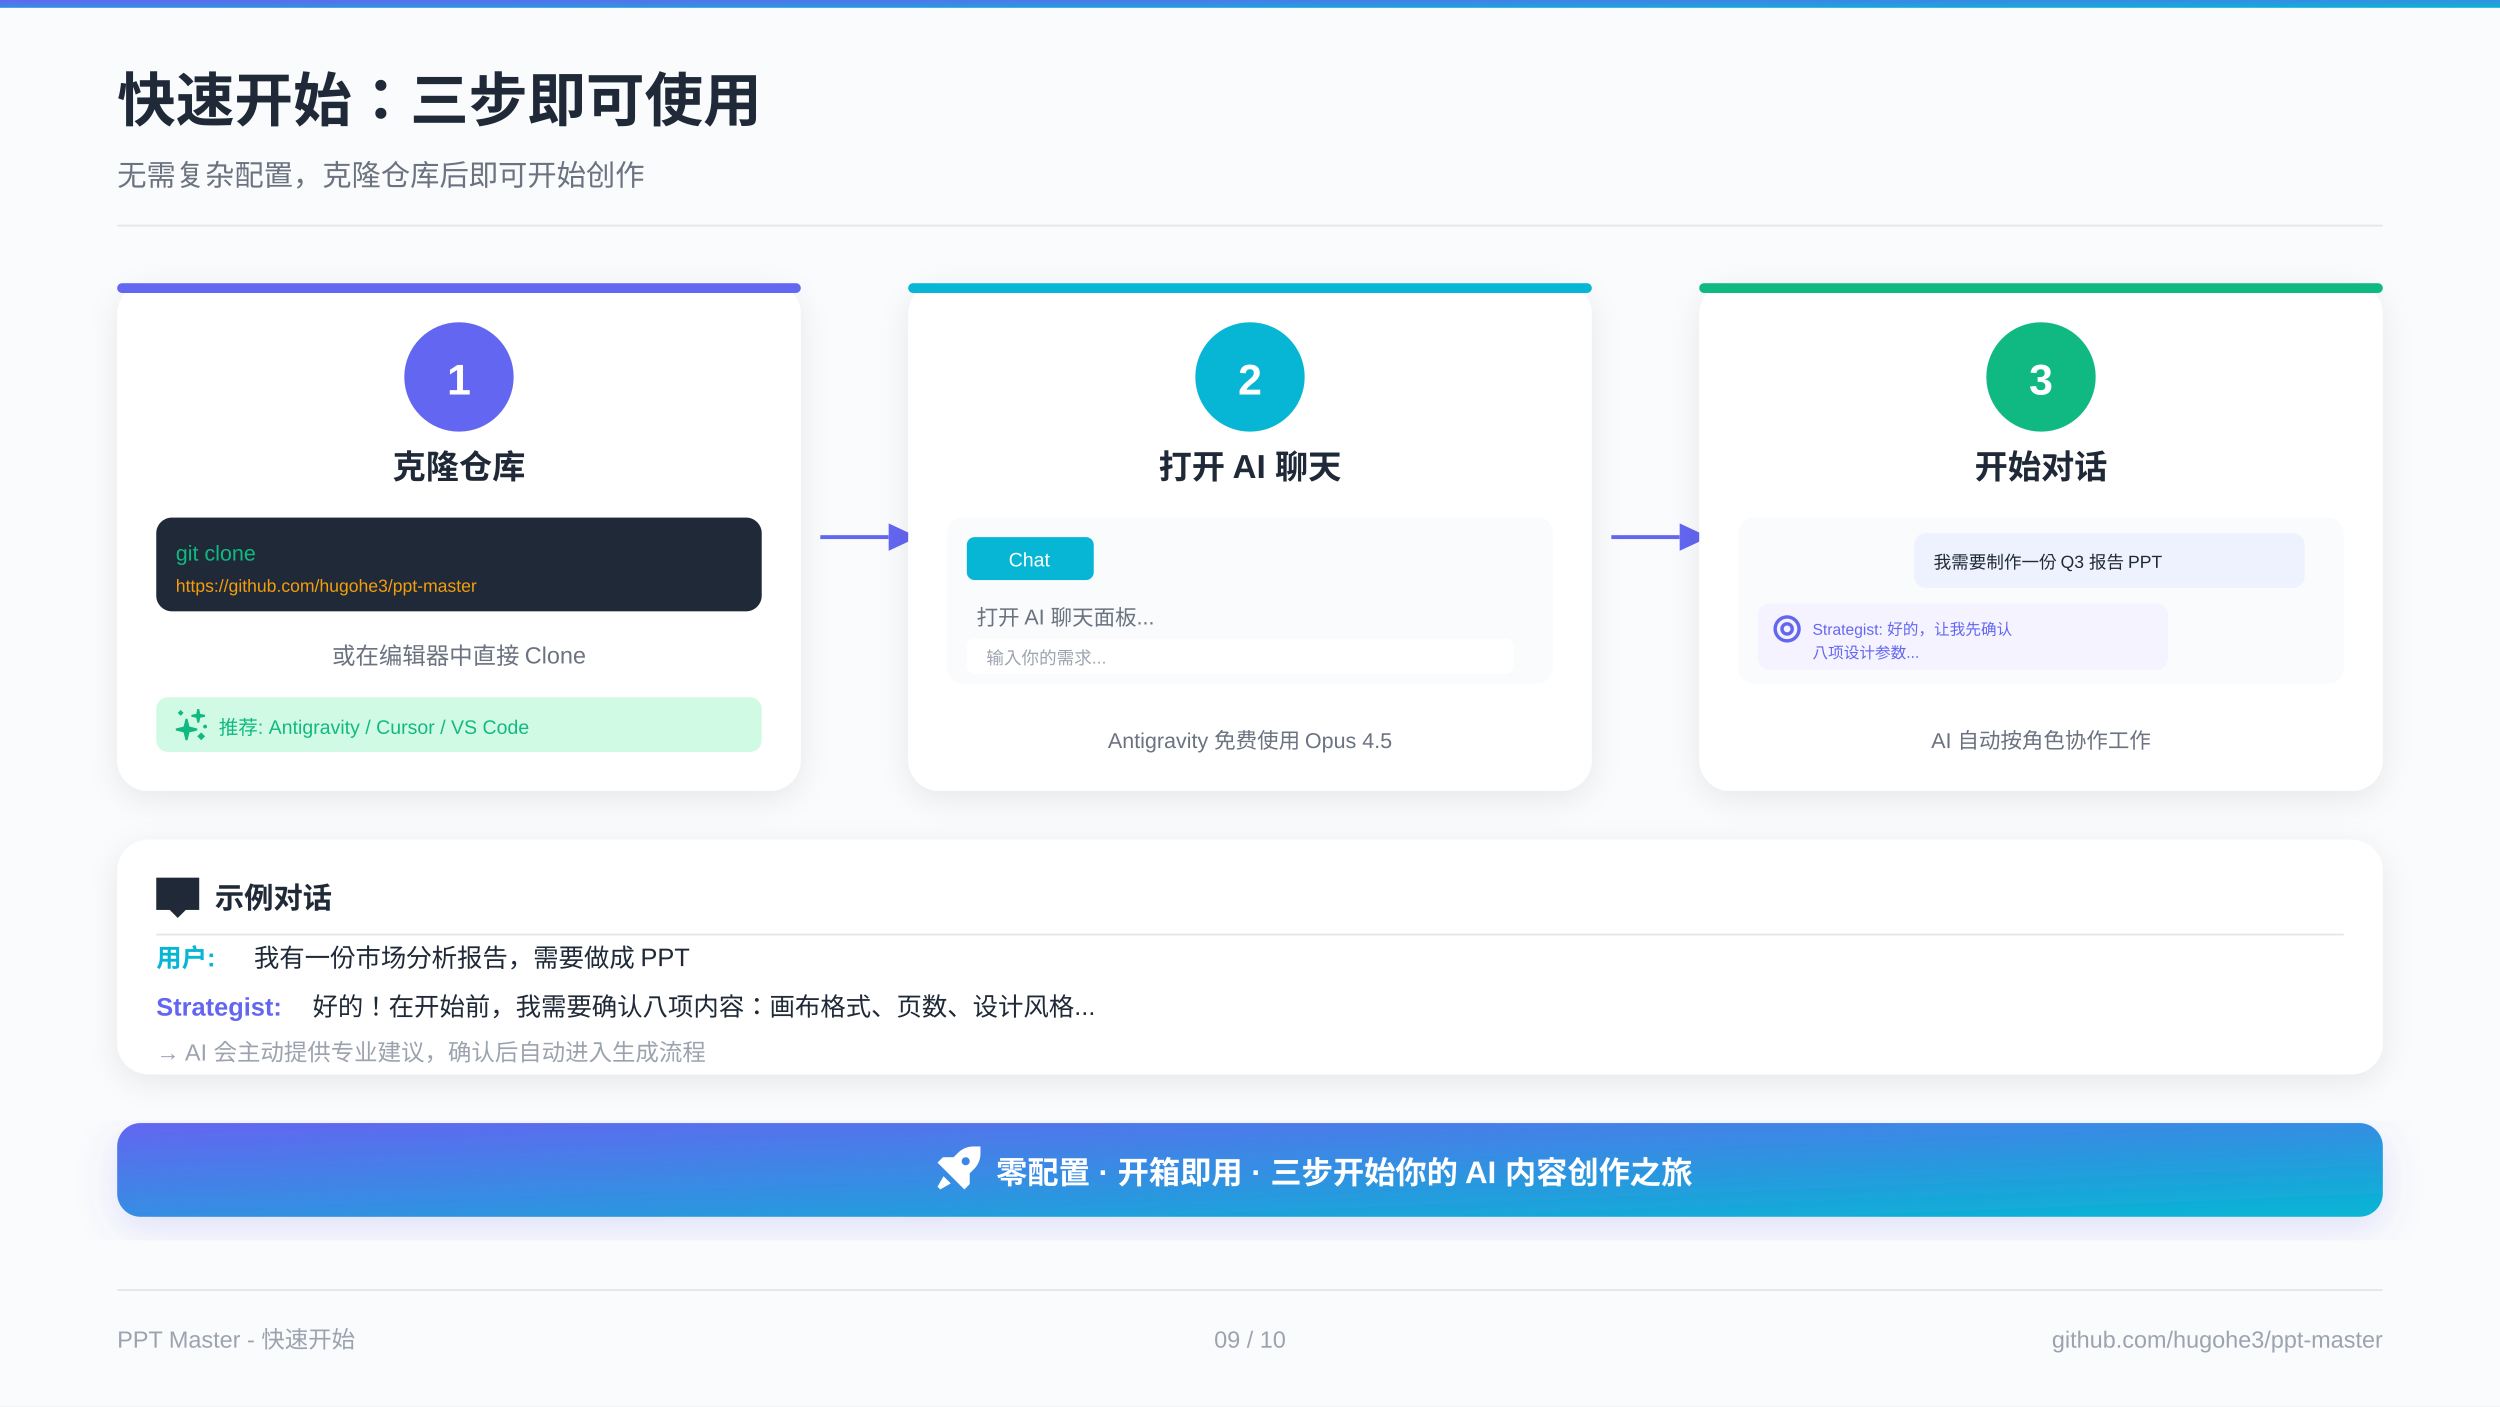
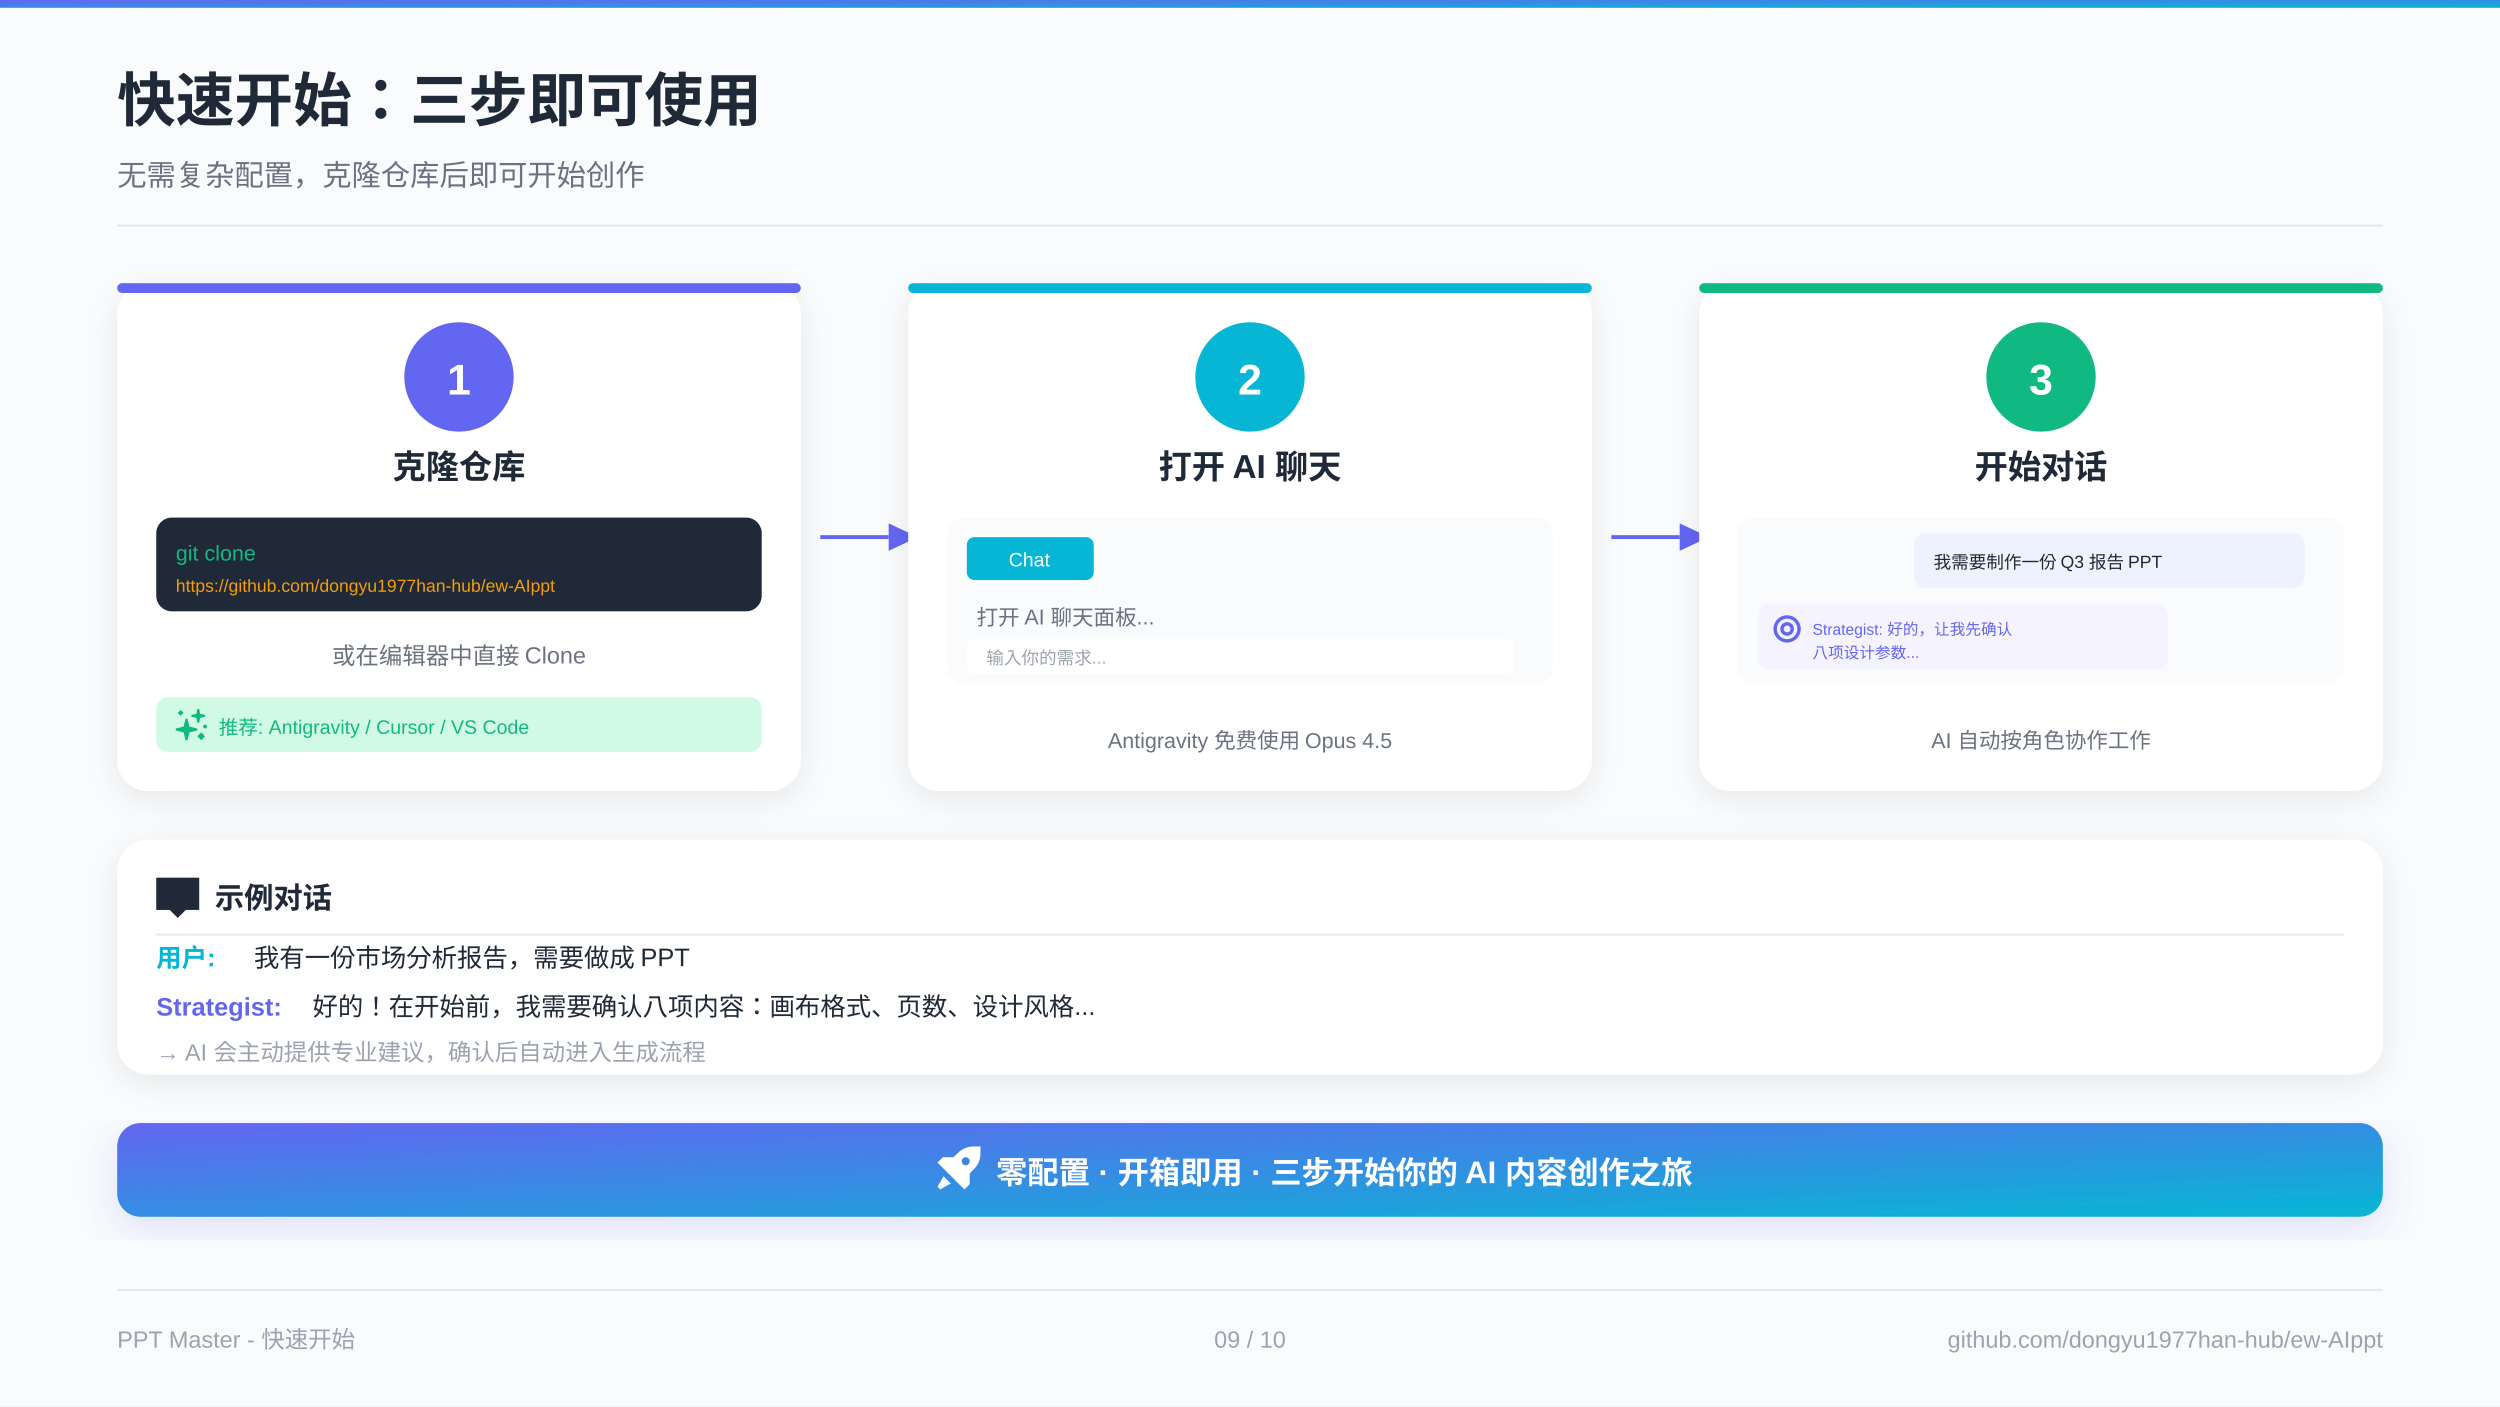
<svg xmlns="http://www.w3.org/2000/svg" viewBox="0 0 1280 720" width="1280" height="720">
  <defs>
    <linearGradient id="gradient1" x1="0%" y1="0%" x2="100%" y2="100%">
      <stop offset="0%" stop-color="#6366F1" />
      <stop offset="100%" stop-color="#06B6D4" />
    </linearGradient>
    <filter id="cardShadow" x="-15%" y="-15%" width="140%" height="140%">
      <feGaussianBlur in="SourceAlpha" stdDeviation="8" />
      <feOffset dx="0" dy="4" result="offsetBlur" />
      <feFlood flood-color="#000000" flood-opacity="0.08" result="shadowColor" />
      <feComposite in="shadowColor" in2="offsetBlur" operator="in" result="shadow" />
      <feMerge>
        <feMergeNode in="shadow" />
        <feMergeNode in="SourceGraphic" />
      </feMerge>
    </filter>
    <filter id="accentShadow" x="-15%" y="-15%" width="140%" height="140%">
      <feGaussianBlur in="SourceAlpha" stdDeviation="10" />
      <feOffset dx="0" dy="6" result="offsetBlur" />
      <feFlood flood-color="#6366F1" flood-opacity="0.18" result="shadowColor" />
      <feComposite in="shadowColor" in2="offsetBlur" operator="in" result="shadow" />
      <feMerge>
        <feMergeNode in="shadow" />
        <feMergeNode in="SourceGraphic" />
      </feMerge>
    </filter>
  </defs>
  <rect width="1280" height="720" fill="#FAFBFC" />
  <rect x="0" y="0" width="1280" height="4" fill="url(#gradient1)" />
  <text x="60" y="62" font-family="Microsoft YaHei, Arial, sans-serif" font-size="30" font-weight="bold" fill="#1F2937">快速开始：三步即可使用</text>
  <text x="60" y="95" font-family="Microsoft YaHei, Arial, sans-serif" font-size="15" fill="#6B7280">无需复杂配置，克隆仓库后即可开始创作</text>
  <rect x="60" y="115" width="1160" height="1" fill="#E5E7EB" />
  <g transform="translate(60, 145)">
    <g filter="url(#cardShadow)">
      <path fill="#FFFFFF" d="M16,0 H334 A16,16 0 0 1 350,16 V244 A16,16 0 0 1 334,260 H16 A16,16 0 0 1 0,244 V16 A16,16 0 0 1 16,0 Z" />
    </g>
    <path fill="#6366F1" d="M2.50,0 H347.50 A2.50,2.50 0 0 1 350,2.50 V2.50 A2.50,2.50 0 0 1 347.50,5 H2.50 A2.50,2.50 0 0 1 0,2.50 V2.50 A2.50,2.50 0 0 1 2.50,0 Z" />
    <circle cx="175" cy="48" r="28" fill="#6366F1" />
    <text x="175" y="57" font-family="Arial, sans-serif" font-size="22" font-weight="bold" text-anchor="middle" fill="#FFFFFF">1</text>
    <text x="175" y="100" font-family="Microsoft YaHei, Arial, sans-serif" font-size="17" font-weight="bold" text-anchor="middle" fill="#1F2937">克隆仓库</text>
    <path fill="#1F2937" d="M28,120 H322 A8,8 0 0 1 330,128 V160 A8,8 0 0 1 322,168 H28 A8,8 0 0 1 20,160 V128 A8,8 0 0 1 28,120 Z" />
    <text x="30" y="142" font-family="monospace, Arial" font-size="11" fill="#10B981">git clone</text>
-     <text x="30" y="158" font-family="monospace, Arial" font-size="9" fill="#F59E0B">https://github.com/hugohe3/ppt-master</text>
+     <text x="30" y="158" font-family="monospace, Arial" font-size="9" fill="#F59E0B">https://github.com/dongyu1977han-hub/ew-AIppt</text>
    <text x="175" y="195" font-family="Microsoft YaHei, Arial, sans-serif" font-size="12" text-anchor="middle" fill="#6B7280">或在编辑器中直接 Clone</text>
    <path fill="#D1FAE5" d="M26,212 H324 A6,6 0 0 1 330,218 V234 A6,6 0 0 1 324,240 H26 A6,6 0 0 1 20,234 V218 A6,6 0 0 1 26,212 Z" />
    <g transform="translate(30.0, 218.0)" fill="#10B981">
      <path d="M8 3L10.5 2.5L11 0H12L12.5 2.5L15 3V4L12.5 4.5L12 7H11L10.5 4.5L8 4V3Z" />
      <path d="M0 11V10L4 9L5 5H6L7 9L11 10V11L7 12L6 16H5L4 12L0 11Z" />
      <path d="M1 2L2.5 0.5L4 2L2.5 3.5L1 2Z" />
      <path d="M15 14L13 12L11 14L13 16L15 14Z" />
      <path d="M15 10C15.552 10 16 9.552 16 9C16 8.448 15.552 8 15 8C14.448 8 14 8.448 14 9C14 9.552 14.448 10 15 10Z" />
    </g>
    <text x="52" y="231" font-family="Microsoft YaHei, Arial, sans-serif" font-size="10" fill="#10B981">推荐: Antigravity / Cursor / VS Code</text>
    <line x1="360" y1="130" x2="395" y2="130" stroke="#6366F1" stroke-width="2" />
    <polygon points="395,123 410,130 395,137" fill="#6366F1" />
    <g transform="translate(405, 0)">
      <g filter="url(#cardShadow)">
        <path fill="#FFFFFF" d="M16,0 H334 A16,16 0 0 1 350,16 V244 A16,16 0 0 1 334,260 H16 A16,16 0 0 1 0,244 V16 A16,16 0 0 1 16,0 Z" />
      </g>
      <path fill="#06B6D4" d="M2.50,0 H347.50 A2.50,2.50 0 0 1 350,2.50 V2.50 A2.50,2.50 0 0 1 347.50,5 H2.50 A2.50,2.50 0 0 1 0,2.50 V2.50 A2.50,2.50 0 0 1 2.50,0 Z" />
      <circle cx="175" cy="48" r="28" fill="#06B6D4" />
      <text x="175" y="57" font-family="Arial, sans-serif" font-size="22" font-weight="bold" text-anchor="middle" fill="#FFFFFF">2</text>
      <text x="175" y="100" font-family="Microsoft YaHei, Arial, sans-serif" font-size="17" font-weight="bold" text-anchor="middle" fill="#1F2937">打开 AI 聊天</text>
      <path fill="#FAFBFC" d="M28,120 H322 A8,8 0 0 1 330,128 V197 A8,8 0 0 1 322,205 H28 A8,8 0 0 1 20,197 V128 A8,8 0 0 1 28,120 Z" />
      <path fill="#06B6D4" d="M34,130 H91 A4,4 0 0 1 95,134 V148 A4,4 0 0 1 91,152 H34 A4,4 0 0 1 30,148 V134 A4,4 0 0 1 34,130 Z" />
      <text x="62" y="145" font-family="Microsoft YaHei, Arial, sans-serif" font-size="10" text-anchor="middle" fill="#FFFFFF">Chat</text>
      <text x="35" y="175" font-family="Microsoft YaHei, Arial, sans-serif" font-size="11" fill="#6B7280">打开 AI 聊天面板...</text>
      <path fill="#FFFFFF" d="M34,182 H306 A4,4 0 0 1 310,186 V196 A4,4 0 0 1 306,200 H34 A4,4 0 0 1 30,196 V186 A4,4 0 0 1 34,182 Z" />
      <text x="40" y="195" font-family="Microsoft YaHei, Arial, sans-serif" font-size="9" fill="#9CA3AF">输入你的需求...</text>
      <text x="175" y="238" font-family="Microsoft YaHei, Arial, sans-serif" font-size="11" text-anchor="middle" fill="#6B7280">Antigravity 免费使用 Opus 4.5</text>
    </g>
    <line x1="765" y1="130" x2="800" y2="130" stroke="#6366F1" stroke-width="2" />
    <polygon points="800,123 815,130 800,137" fill="#6366F1" />
    <g transform="translate(810, 0)">
      <g filter="url(#cardShadow)">
        <path fill="#FFFFFF" d="M16,0 H334 A16,16 0 0 1 350,16 V244 A16,16 0 0 1 334,260 H16 A16,16 0 0 1 0,244 V16 A16,16 0 0 1 16,0 Z" />
      </g>
      <path fill="#10B981" d="M2.50,0 H347.50 A2.50,2.50 0 0 1 350,2.50 V2.50 A2.50,2.50 0 0 1 347.50,5 H2.50 A2.50,2.50 0 0 1 0,2.50 V2.50 A2.50,2.50 0 0 1 2.50,0 Z" />
      <circle cx="175" cy="48" r="28" fill="#10B981" />
      <text x="175" y="57" font-family="Arial, sans-serif" font-size="22" font-weight="bold" text-anchor="middle" fill="#FFFFFF">3</text>
      <text x="175" y="100" font-family="Microsoft YaHei, Arial, sans-serif" font-size="17" font-weight="bold" text-anchor="middle" fill="#1F2937">开始对话</text>
      <path fill="#FAFBFC" d="M28,120 H322 A8,8 0 0 1 330,128 V197 A8,8 0 0 1 322,205 H28 A8,8 0 0 1 20,197 V128 A8,8 0 0 1 28,120 Z" />
      <path fill="#EEF2FF" d="M116,128 H304 A6,6 0 0 1 310,134 V150 A6,6 0 0 1 304,156 H116 A6,6 0 0 1 110,150 V134 A6,6 0 0 1 116,128 Z" />
      <text x="120" y="146" font-family="Microsoft YaHei, Arial, sans-serif" font-size="9" fill="#1F2937">我需要制作一份 Q3 报告 PPT</text>
      <path fill="#F5F3FF" d="M36,164 H234 A6,6 0 0 1 240,170 V192 A6,6 0 0 1 234,198 H36 A6,6 0 0 1 30,192 V170 A6,6 0 0 1 36,164 Z" />
      <g transform="translate(38.0, 170.0) scale(0.875)" fill="#6366F1">
        <path fill-rule="evenodd" clip-rule="evenodd" d="M8 4C5.791 4 4 5.791 4 8C4 10.209 5.791 12 8 12C10.209 12 12 10.209 12 8C12 5.791 10.209 4 8 4ZM6 8C6 6.895 6.895 6 8 6C9.105 6 10 6.895 10 8C10 9.105 9.105 10 8 10C6.895 10 6 9.105 6 8Z" />
        <path fill-rule="evenodd" clip-rule="evenodd" d="M8 0C3.582 0 0 3.582 0 8C0 12.418 3.582 16 8 16C12.418 16 16 12.418 16 8C16 3.582 12.418 0 8 0ZM2 8C2 4.686 4.686 2 8 2C11.314 2 14 4.686 14 8C14 11.314 11.314 14 8 14C4.686 14 2 11.314 2 8Z" />
      </g>
      <text x="58" y="180" font-family="Microsoft YaHei, Arial, sans-serif" font-size="8" fill="#6366F1">Strategist: 好的，让我先确认</text>
      <text x="58" y="192" font-family="Microsoft YaHei, Arial, sans-serif" font-size="8" fill="#6366F1">八项设计参数...</text>
      <text x="175" y="238" font-family="Microsoft YaHei, Arial, sans-serif" font-size="11" text-anchor="middle" fill="#6B7280">AI 自动按角色协作工作</text>
    </g>
  </g>
  <g transform="translate(60, 430)">
    <g filter="url(#cardShadow)">
      <path fill="#FFFFFF" d="M16,0 H1144 A16,16 0 0 1 1160,16 V104 A16,16 0 0 1 1144,120 H16 A16,16 0 0 1 0,104 V16 A16,16 0 0 1 16,0 Z" />
    </g>
    <g transform="translate(20.0, 18.0) scale(1.375)" fill="#1F2937">
      <path d="M0 1H16V13H11L8 16L5 13H0V1Z" />
    </g>
    <text x="50" y="35" font-family="Microsoft YaHei, Arial, sans-serif" font-size="15" font-weight="bold" fill="#1F2937">示例对话</text>
    <rect x="20" y="48" width="1120" height="1" fill="#E5E7EB" />
    <g transform="translate(20, 65)" font-family="Microsoft YaHei, Arial, sans-serif" font-size="13">
      <text x="0" y="0" fill="#06B6D4" font-weight="bold">用户:</text>
      <text x="50" y="0" fill="#1F2937">我有一份市场分析报告，需要做成 PPT</text>
      <text x="0" y="25" fill="#6366F1" font-weight="bold">Strategist:</text>
      <text x="80" y="25" fill="#1F2937">好的！在开始前，我需要确认八项内容：画布格式、页数、设计风格...</text>
      <text x="0" y="48" fill="#9CA3AF" font-size="12">→ AI 会主动提供专业建议，确认后自动进入生成流程</text>
    </g>
  </g>
  <g filter="url(#accentShadow)">
    <path fill="url(#gradient1)" d="M72,575 H1208 A12,12 0 0 1 1220,587 V611 A12,12 0 0 1 1208,623 H72 A12,12 0 0 1 60,611 V587 A12,12 0 0 1 72,575 Z" />
  </g>
  <g transform="translate(480.0, 587.0) scale(1.375)" fill="#FFFFFF">
    <path fill-rule="evenodd" clip-rule="evenodd" d="M10 16L12 14V10L13.657 8.343C15.157 6.843 16 4.808 16 2.686V0H13.314C11.192 0 9.157 0.843 7.657 2.343L6 4H2L0 6L10 16ZM10.5 7C11.328 7 12 6.328 12 5.5C12 4.672 11.328 4 10.5 4C9.672 4 9 4.672 9 5.5C9 6.328 9.672 7 10.5 7Z" />
    <path d="M4.927 13.756L2.244 11.073L0 15L1 16L4.927 13.756Z" />
  </g>
  <text x="510" y="606" font-family="Microsoft YaHei, Arial, sans-serif" font-size="16" font-weight="bold" fill="#FFFFFF">零配置 · 开箱即用 · 三步开始你的 AI 内容创作之旅</text>
  <rect x="60" y="660" width="1160" height="1" fill="#E5E7EB" />
  <text x="60" y="690" font-family="Microsoft YaHei, Arial, sans-serif" font-size="12" fill="#9CA3AF">PPT Master - 快速开始</text>
  <text x="640" y="690" font-family="Arial, sans-serif" font-size="12" text-anchor="middle" fill="#9CA3AF">09 / 10</text>
-   <text x="1220" y="690" font-family="Arial, sans-serif" font-size="12" text-anchor="end" fill="#9CA3AF">github.com/hugohe3/ppt-master</text>
+   <text x="1220" y="690" font-family="Arial, sans-serif" font-size="12" text-anchor="end" fill="#9CA3AF">github.com/dongyu1977han-hub/ew-AIppt</text>
</svg>
